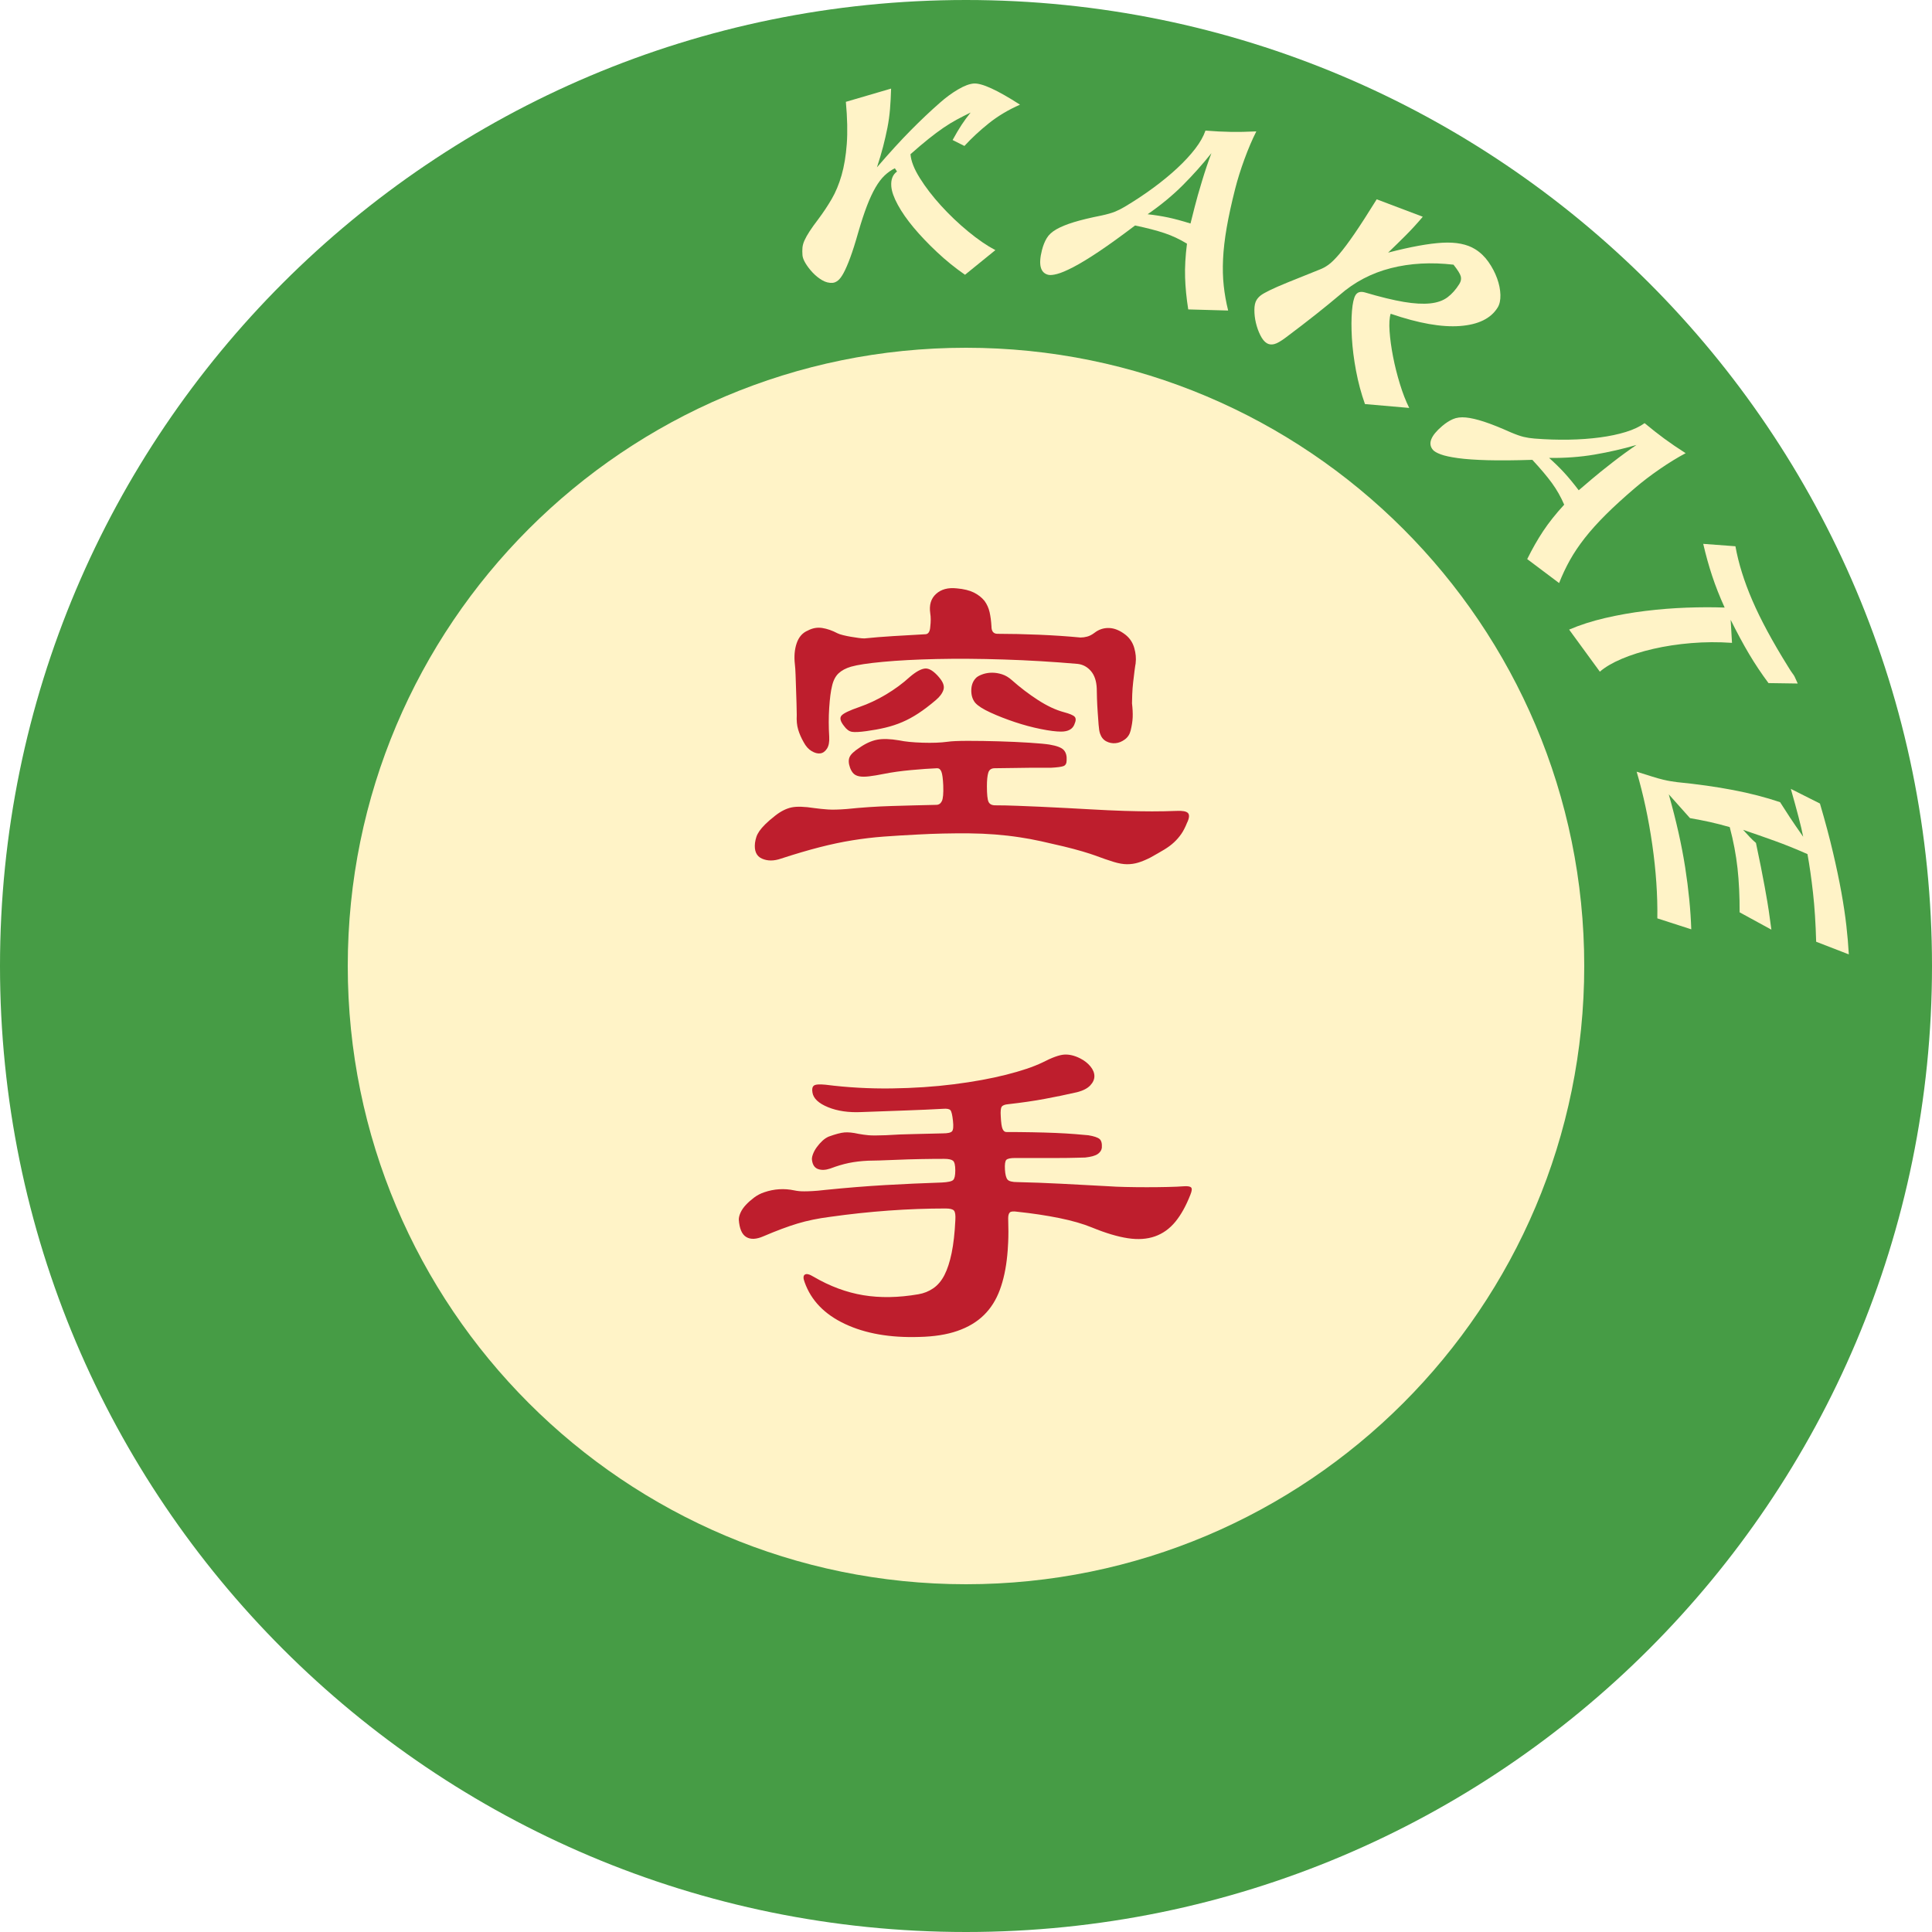
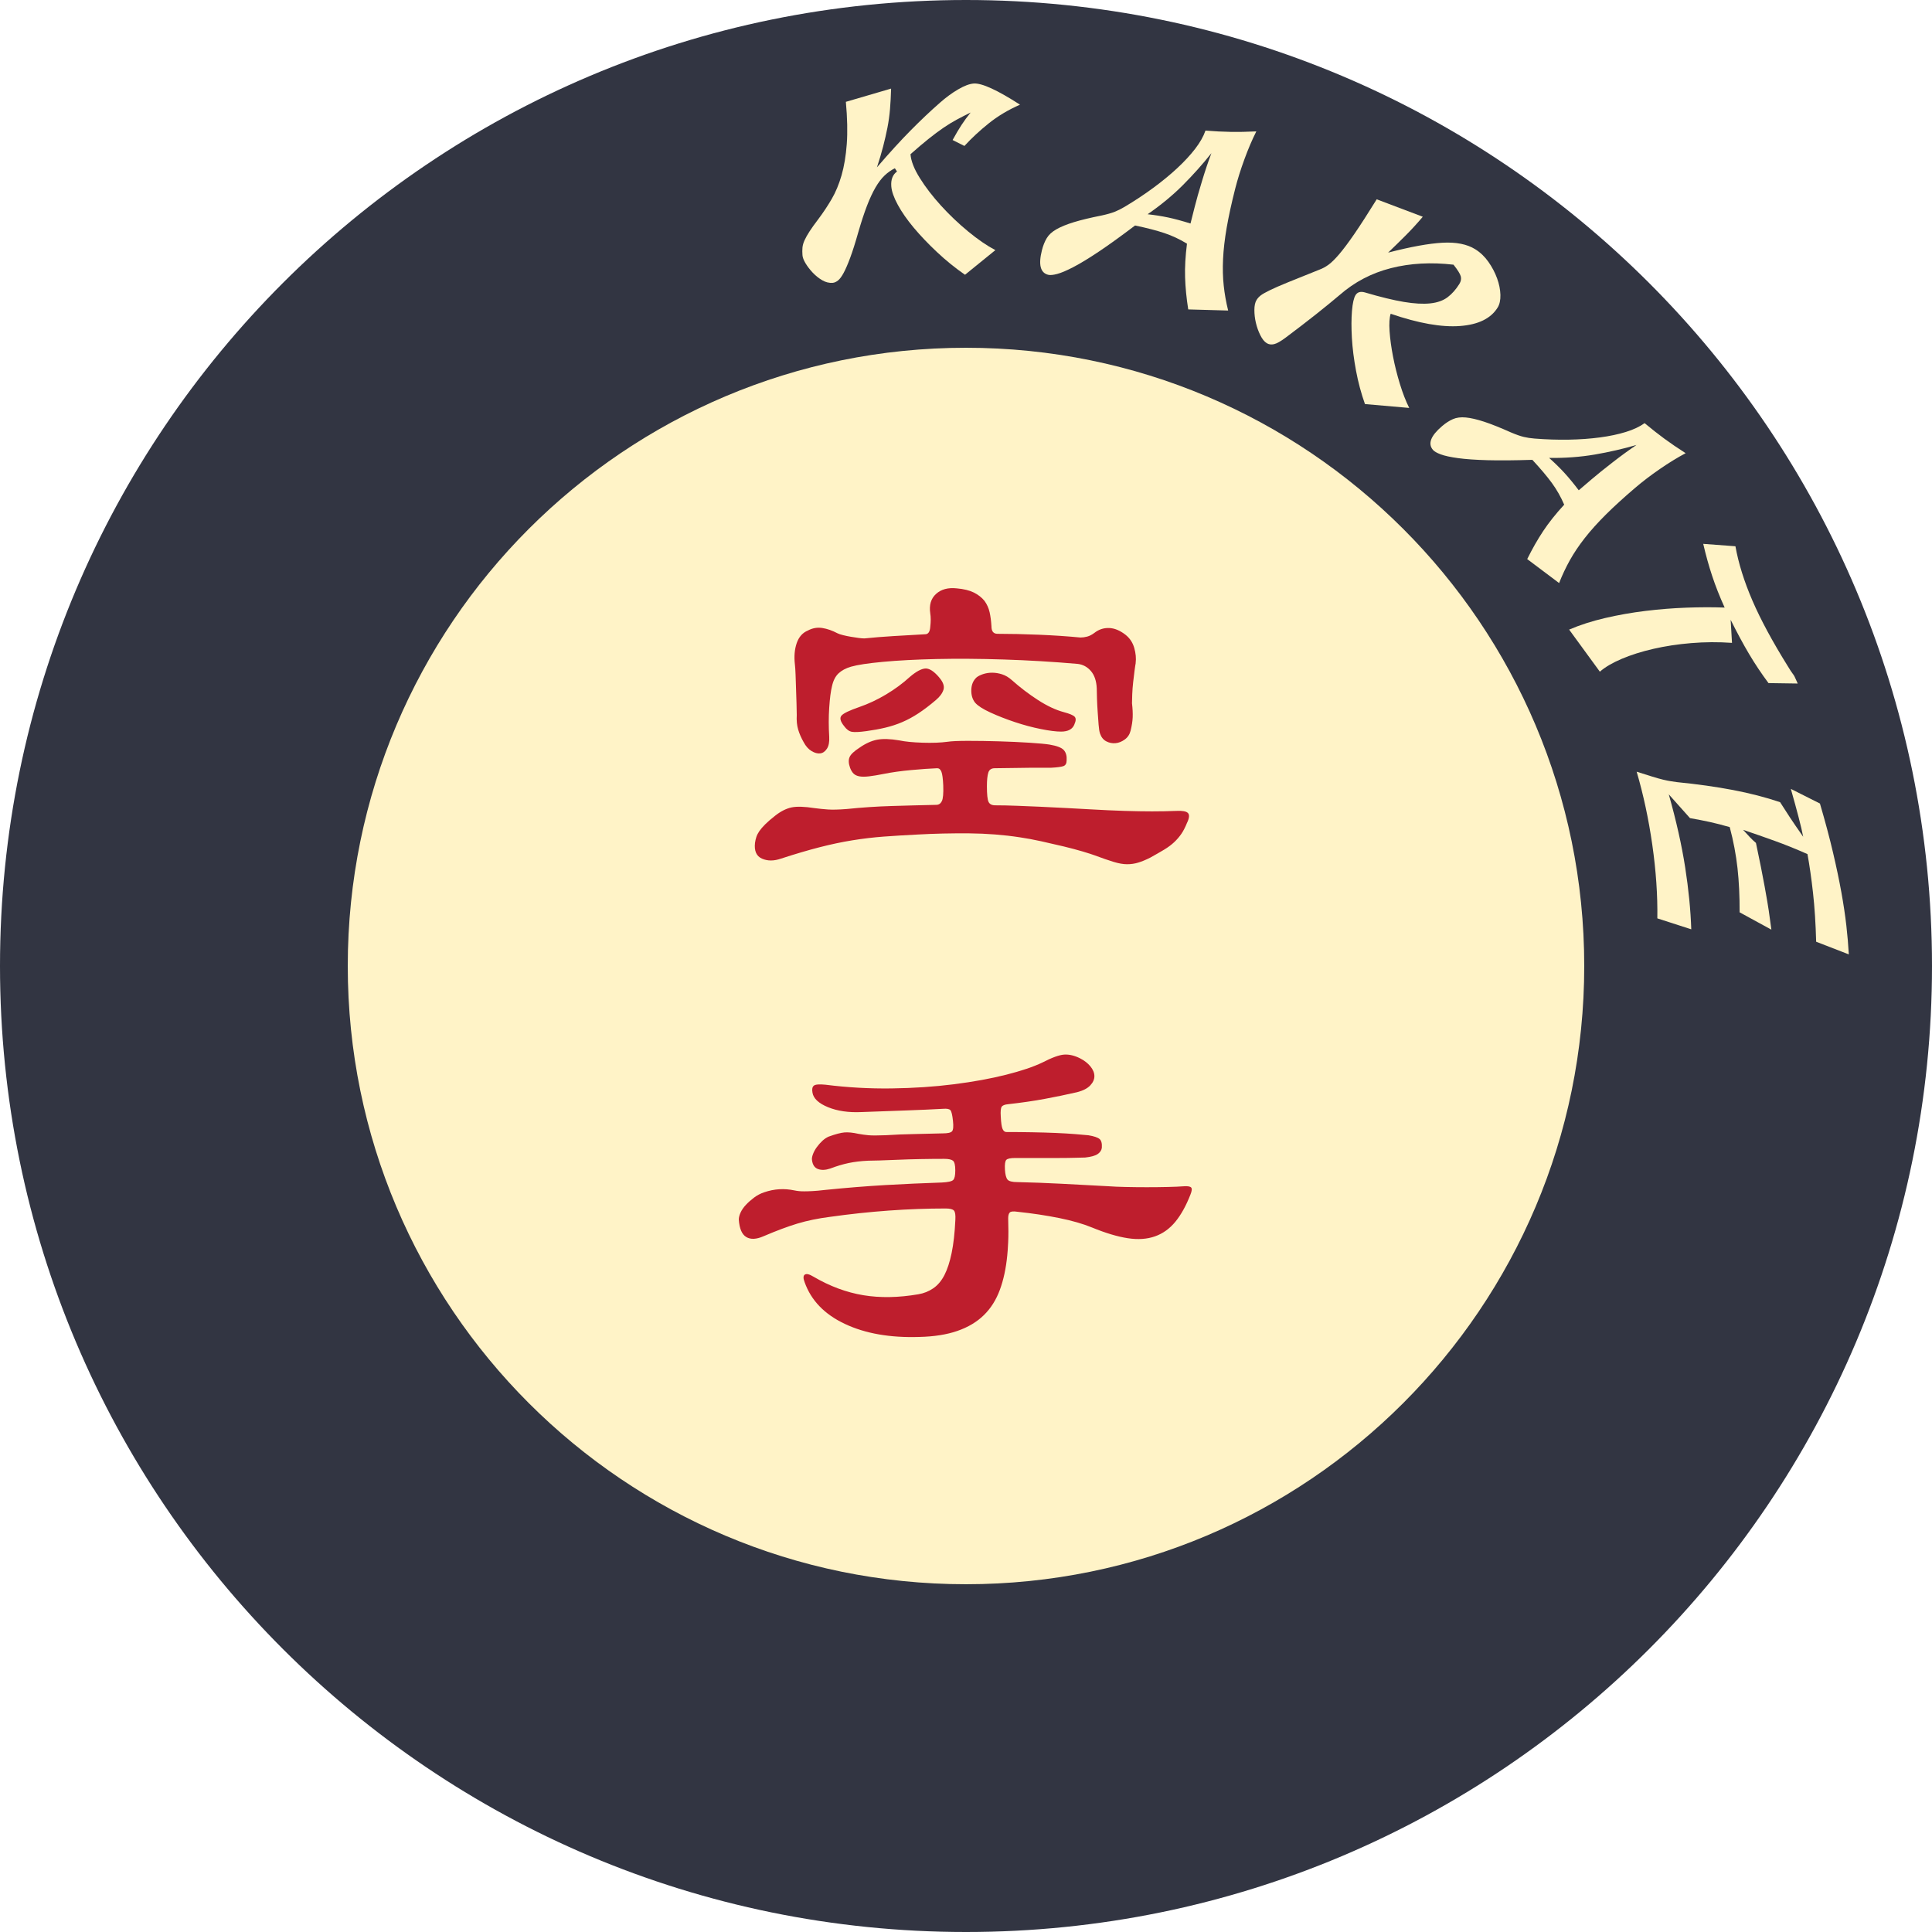
<svg xmlns="http://www.w3.org/2000/svg" id="Layer_2" data-name="Layer 2" viewBox="0 0 900 900">
  <defs>
    <style>
      .cls-1 {
-         fill: #469c45;
+         fill: #be1e2d;
      }

      .cls-2 {
-         fill: #be1e2d;
+         fill: #323542;
      }

      .cls-3 {
        fill: #fff3c7;
      }
    </style>
  </defs>
  <g id="Layer_1-2" data-name="Layer 1">
    <g id="ficon_karate" data-name="ficon karate">
-       <circle class="cls-1" cx="450" cy="450" r="450" />
+       <circle class="cls-2" cx="450" cy="450" r="450" />
      <g>
        <path class="cls-3" d="M475.17,48.75c-5.47,2.41-10.31,5.31-14.53,8.68-4.22,3.38-8.01,6.9-11.38,10.56l-5.5-2.76c1.55-2.82,2.93-5.16,4.15-7.02,1.21-1.86,2.63-3.78,4.24-5.79-2.27,1.11-4.42,2.21-6.46,3.31-2.04,1.1-4.12,2.37-6.24,3.82-2.13,1.46-4.41,3.16-6.85,5.11-2.44,1.95-5.26,4.34-8.46,7.17.24,3.16,1.69,6.88,4.37,11.15,2.67,4.27,5.97,8.55,9.88,12.85,3.91,4.29,8.12,8.3,12.64,12.02,4.52,3.72,8.73,6.61,12.65,8.67l-14.14,11.48c-4.59-3.18-8.95-6.71-13.06-10.58-4.12-3.87-7.72-7.65-10.83-11.36-3.1-3.71-5.58-7.26-7.42-10.65s-2.85-6.26-3.03-8.6c-.24-3.16.65-5.46,2.66-6.91l-1-1.51c-1.7.83-3.29,1.96-4.78,3.36-1.48,1.41-2.9,3.28-4.26,5.62-1.35,2.34-2.67,5.17-3.95,8.5-1.28,3.33-2.62,7.41-4.02,12.22-1.39,4.93-2.66,8.91-3.78,11.93-1.12,3.03-2.15,5.4-3.08,7.12-.93,1.72-1.81,2.9-2.65,3.55-.83.65-1.66,1.01-2.48,1.07-1.64.12-3.26-.29-4.86-1.22-1.6-.94-3.07-2.12-4.42-3.55-1.34-1.43-2.45-2.87-3.33-4.34-.88-1.46-1.35-2.72-1.43-3.78-.1-1.29-.1-2.46,0-3.53.1-1.07.42-2.21.98-3.43.55-1.22,1.33-2.6,2.34-4.15,1-1.54,2.36-3.44,4.07-5.69,2.25-2.99,4.31-6.09,6.18-9.29,1.88-3.2,3.42-6.9,4.64-11.12,1.21-4.21,2.02-9.07,2.43-14.57.41-5.5.27-12.05-.42-19.65l21.07-6.17c-.09,3.42-.27,6.61-.51,9.57-.25,2.96-.65,5.85-1.2,8.65-.56,2.81-1.22,5.71-1.99,8.71-.78,3-1.74,6.25-2.89,9.75,5.84-6.79,11.09-12.54,15.74-17.24,4.65-4.7,9.18-8.99,13.59-12.85,2.76-2.44,5.57-4.51,8.45-6.2,2.87-1.68,5.3-2.6,7.29-2.75,3.74-.28,10.93,3,21.57,9.85Z" />
        <path class="cls-3" d="M553.53,144.17c-.84-5.3-1.33-10.29-1.47-14.99-.15-4.7.15-9.92.88-15.66-3.35-2.06-6.84-3.7-10.47-4.92-3.63-1.22-8.2-2.4-13.71-3.56-6.59,4.99-12.21,9.05-16.87,12.16-4.66,3.12-8.6,5.51-11.8,7.18-3.21,1.67-5.75,2.75-7.63,3.24-1.88.5-3.28.62-4.18.39-3.64-.92-4.61-4.73-2.91-11.45.55-2.16,1.29-4.03,2.24-5.61.94-1.58,2.44-2.95,4.49-4.13,2.05-1.17,4.75-2.28,8.1-3.31,3.35-1.03,7.7-2.08,13.05-3.14,2.56-.56,4.58-1.14,6.07-1.73,1.48-.59,3-1.36,4.57-2.29,4.7-2.8,9.14-5.74,13.3-8.8,4.16-3.06,7.91-6.14,11.23-9.23,3.32-3.09,6.11-6.11,8.37-9.05,2.25-2.94,3.84-5.75,4.76-8.42,4.15.32,8.04.52,11.65.58,3.61.07,7.63,0,12.04-.22-1.95,3.87-3.8,8.21-5.56,13.03s-3.19,9.39-4.29,13.71c-1.73,6.83-3.05,12.88-3.96,18.15-.91,5.28-1.47,10.13-1.68,14.55-.21,4.43-.11,8.57.31,12.42.41,3.86,1.1,7.72,2.06,11.59l-18.57-.52ZM564.31,71.37c-4.09,5.14-8.52,10.1-13.29,14.88-4.78,4.78-10.25,9.3-16.41,13.55,3.41.38,6.61.89,9.6,1.52,2.98.64,6.44,1.57,10.37,2.8l1.94-7.68c.83-3.3,1.97-7.33,3.43-12.11,1.45-4.78,2.9-9.1,4.37-12.97Z" />
        <path class="cls-3" d="M697.65,143.28c-3.15,5.09-9,7.95-17.54,8.59-8.54.64-19.3-1.26-32.28-5.71-.59,1.84-.76,4.57-.51,8.17.25,3.61.79,7.53,1.61,11.77.82,4.24,1.89,8.49,3.19,12.74,1.3,4.26,2.75,7.99,4.35,11.19l-20.62-1.8c-1.76-4.96-3.15-10.13-4.16-15.52-1.01-5.39-1.65-10.48-1.93-15.27-.27-4.79-.26-8.99.04-12.6.3-3.61.86-6.06,1.66-7.36.87-1.4,2.3-1.82,4.31-1.27,7.23,2.14,13.29,3.61,18.17,4.43,4.88.82,8.98,1.04,12.31.69,3.33-.35,6.02-1.31,8.08-2.86,2.06-1.55,3.9-3.62,5.51-6.22.74-1.2.95-2.38.64-3.54-.32-1.16-1.44-2.96-3.38-5.41-10.43-1.21-20.15-.68-29.15,1.61-9.01,2.29-16.98,6.46-23.9,12.52-3.2,2.71-6.9,5.73-11.1,9.06-4.21,3.33-8.88,6.92-14.02,10.77-2.32,1.74-4.13,2.76-5.42,3.06-1.29.3-2.44.14-3.43-.47-1.1-.68-2.09-1.92-2.98-3.71-.89-1.79-1.57-3.7-2.05-5.72-.48-2.02-.71-4.03-.71-6.03,0-2,.34-3.55,1.02-4.65.49-.8,1.14-1.5,1.93-2.12.79-.61,2.18-1.41,4.17-2.38,1.98-.98,4.82-2.22,8.52-3.73,3.69-1.51,8.66-3.5,14.89-5.99,1.25-.47,2.56-1.17,3.91-2.13,1.35-.96,3.01-2.58,4.99-4.88,1.97-2.3,4.36-5.48,7.15-9.54,2.79-4.07,6.26-9.44,10.4-16.12l21.47,8.12c-2.6,3.08-5.26,5.99-7.99,8.72-2.73,2.73-5.45,5.39-8.16,7.99,10.52-2.73,18.96-4.26,25.32-4.61,6.35-.34,11.43.66,15.22,3.01,2.39,1.48,4.45,3.45,6.18,5.9,1.72,2.45,3.07,5.01,4.04,7.68.97,2.67,1.48,5.23,1.55,7.69.06,2.46-.37,4.43-1.29,5.93Z" />
-         <path class="cls-3" d="M711.43,260.45c2.38-4.81,4.86-9.17,7.46-13.08,2.6-3.91,5.85-8.01,9.77-12.27-1.55-3.62-3.45-6.97-5.7-10.06-2.25-3.09-5.3-6.7-9.13-10.83-8.26.26-15.2.32-20.8.17-5.61-.15-10.2-.47-13.78-.96-3.58-.49-6.28-1.08-8.1-1.76-1.82-.68-3.03-1.38-3.64-2.1-2.44-2.86-1.03-6.53,4.24-11.03,1.69-1.45,3.38-2.54,5.07-3.28,1.68-.74,3.7-1,6.05-.77,2.35.23,5.19.89,8.52,1.98,3.33,1.09,7.48,2.75,12.47,4.98,2.41,1.02,4.4,1.72,5.95,2.09,1.55.37,3.24.63,5.06.77,5.46.43,10.77.6,15.94.51,5.17-.09,10-.44,14.5-1.04,4.5-.6,8.52-1.45,12.06-2.54,3.54-1.09,6.46-2.47,8.75-4.11,3.2,2.66,6.26,5.07,9.17,7.21,2.91,2.14,6.23,4.4,9.95,6.78-3.82,2.03-7.84,4.5-12.07,7.41-4.23,2.91-8.03,5.82-11.42,8.71-5.36,4.57-9.93,8.75-13.72,12.52-3.79,3.78-7.06,7.41-9.79,10.9-2.73,3.49-5.04,6.93-6.93,10.31-1.89,3.39-3.56,6.94-5.02,10.65l-14.85-11.16ZM762.31,207.29c-6.3,1.83-12.79,3.32-19.45,4.46-6.67,1.14-13.74,1.66-21.22,1.57,2.56,2.28,4.88,4.54,6.95,6.79,2.07,2.24,4.35,5,6.84,8.28l6.02-5.14c2.59-2.21,5.85-4.84,9.8-7.9,3.94-3.06,7.63-5.74,11.06-8.05Z" />
+         <path class="cls-3" d="M711.43,260.45c2.38-4.81,4.86-9.17,7.46-13.08,2.6-3.91,5.85-8.01,9.77-12.27-1.55-3.62-3.45-6.97-5.7-10.06-2.25-3.09-5.3-6.7-9.13-10.83-8.26.26-15.2.32-20.8.17-5.61-.15-10.2-.47-13.78-.96-3.58-.49-6.28-1.08-8.1-1.76-1.82-.68-3.03-1.38-3.64-2.1-2.44-2.86-1.03-6.53,4.24-11.03,1.69-1.45,3.38-2.54,5.07-3.28,1.68-.74,3.7-1,6.05-.77,2.35.23,5.19.89,8.52,1.98,3.33,1.09,7.48,2.75,12.47,4.98,2.41,1.02,4.4,1.72,5.95,2.09,1.55.37,3.24.63,5.06.77,5.46.43,10.77.6,15.94.51,5.17-.09,10-.44,14.5-1.04,4.5-.6,8.52-1.45,12.06-2.54,3.54-1.09,6.46-2.47,8.75-4.11,3.2,2.66,6.26,5.07,9.17,7.21,2.91,2.14,6.23,4.4,9.95,6.78-3.82,2.03-7.84,4.5-12.07,7.41-4.23,2.91-8.03,5.82-11.42,8.71-5.36,4.57-9.93,8.75-13.72,12.52-3.79,3.78-7.06,7.41-9.79,10.9-2.73,3.49-5.04,6.93-6.93,10.31-1.89,3.39-3.56,6.94-5.02,10.65l-14.85-11.16ZM762.32,207.29c-6.3,1.83-12.79,3.32-19.45,4.46-6.67,1.14-13.74,1.66-21.22,1.57,2.56,2.28,4.88,4.54,6.95,6.79,2.07,2.24,4.35,5,6.84,8.28l6.02-5.14c2.59-2.21,5.85-4.84,9.8-7.9,3.94-3.06,7.63-5.74,11.06-8.05Z" />
        <path class="cls-3" d="M823.85,318.23c-3.3-4.43-6.32-8.96-9.06-13.57-2.74-4.62-5.6-9.93-8.58-15.92l.62,10.73c-6.39-.45-12.72-.41-18.99.11-6.27.52-12.14,1.42-17.63,2.68-5.48,1.26-10.39,2.81-14.71,4.64-4.32,1.83-7.73,3.83-10.23,5.99l-14.31-19.6c5.07-2.17,10.67-3.97,16.78-5.39,6.12-1.42,12.38-2.53,18.79-3.31,6.41-.78,12.78-1.29,19.12-1.52,6.33-.23,12.26-.25,17.76-.04-2.33-5.13-4.27-10.05-5.82-14.75-1.56-4.71-2.94-9.68-4.16-14.93l15,1.12c1.43,7.98,4.07,16.42,7.91,25.3,3.84,8.89,9.32,19.06,16.45,30.51,1.04,1.72,1.78,2.86,2.23,3.43.45.57.77,1.07.97,1.49l1.46,3.21-13.62-.2Z" />
        <path class="cls-3" d="M846.04,438.71c-.23-8.5-.72-16.13-1.48-22.89-.76-6.77-1.62-12.75-2.57-17.95-5.3-2.35-10.38-4.4-15.24-6.15-4.86-1.76-9.78-3.47-14.75-5.15,1.25,1.36,2.3,2.49,3.13,3.39.83.89,1.79,1.8,2.86,2.71,1.69,7.94,3.04,14.74,4.07,20.4,1.02,5.66,1.65,9.37,1.89,11.11l1.23,8.89-14.8-8.08c.03-7.47-.29-14.32-.98-20.56-.69-6.24-1.9-12.62-3.62-19.13-3.33-.96-6.4-1.75-9.21-2.37-2.81-.62-5.92-1.22-9.31-1.82l-9.88-11.07c3.48,12.31,6.02,23.63,7.63,33.95,1.61,10.32,2.55,19.96,2.85,28.92l-15.81-5.1c.16-10.8-.62-22.21-2.34-34.24-1.72-12.02-4.15-23.38-7.29-34.08,2.85.91,5.26,1.67,7.25,2.28,1.98.62,3.67,1.09,5.08,1.43,1.41.34,2.63.58,3.66.74,1.03.15,1.96.29,2.81.41,9.49.94,18.18,2.16,26.09,3.67,7.91,1.51,15.22,3.4,21.93,5.67,1.51,2.39,3.02,4.73,4.52,7.01,1.5,2.28,3.58,5.31,6.23,9.09-.44-2.31-1.16-5.38-2.16-9.21-1-3.83-2.2-8.2-3.59-13.09l13.56,6.83c2.47,8.42,4.5,16.02,6.08,22.79,1.59,6.77,2.89,12.95,3.9,18.56,1.01,5.6,1.78,10.77,2.32,15.49.53,4.72.92,9.2,1.15,13.43l-15.21-5.89Z" />
      </g>
      <circle class="cls-3" cx="450" cy="450" r="288" />
      <g>
-         <path class="cls-2" d="M553.03,383.14c-.86,2.16-1.76,3.93-2.7,5.29-.94,1.37-2.05,2.67-3.35,3.89-1.3,1.22-2.85,2.38-4.64,3.46-1.8,1.08-4,2.34-6.59,3.78-2.02,1.01-3.85,1.77-5.51,2.27-1.66.51-3.38.76-5.18.76s-3.89-.36-6.26-1.08c-2.38-.72-5.29-1.73-8.75-3.02-1.15-.43-3.06-1.04-5.72-1.84-2.67-.79-5.65-1.58-8.96-2.38-3.31-.79-6.77-1.58-10.37-2.38-3.6-.79-6.91-1.4-9.94-1.84-7.49-1.15-15.34-1.76-23.54-1.84-8.21-.07-16.2.11-23.98.54-5.76.29-11.05.61-15.88.97-4.83.36-9.69.94-14.58,1.73-4.9.79-10.01,1.87-15.34,3.24-5.33,1.37-11.31,3.13-17.93,5.29-3.31,1.15-6.26,1.15-8.86,0-2.59-1.15-3.67-3.6-3.24-7.34.14-1,.36-1.94.65-2.81.29-.86.76-1.76,1.4-2.7.65-.93,1.55-1.98,2.7-3.13s2.73-2.52,4.75-4.1c2.59-2.02,5.11-3.27,7.56-3.78,2.45-.5,5.97-.4,10.58.32,2.16.29,4.28.51,6.37.65,2.09.15,5,.07,8.75-.22,6.91-.72,13.89-1.19,20.95-1.4,7.05-.22,13.97-.39,20.74-.54,1.15,0,2.02-.57,2.59-1.73.57-1.15.79-3.6.65-7.34-.14-3.17-.43-5.29-.86-6.37-.43-1.08-1.08-1.62-1.94-1.62-3.46.14-7.53.43-12.2.86-4.68.43-8.82,1.01-12.42,1.73-2.88.58-5.26.97-7.13,1.19-1.87.22-3.39.22-4.54,0-1.15-.22-2.05-.65-2.7-1.3s-1.19-1.54-1.62-2.7c-.72-2.02-.79-3.67-.22-4.97.57-1.3,2.09-2.73,4.54-4.32,2.88-2.02,5.65-3.27,8.32-3.78,2.66-.5,6.08-.39,10.26.32,2.73.58,6.37.94,10.91,1.08,4.54.14,8.39,0,11.56-.43,1.87-.29,5.08-.43,9.61-.43s9.32.07,14.36.22c5.04.15,9.79.36,14.26.65,4.46.29,7.56.58,9.29.86,3.46.58,5.69,1.44,6.7,2.59,1.01,1.15,1.44,2.74,1.3,4.75,0,1.44-.51,2.34-1.51,2.7-1.01.36-2.95.61-5.83.76h-9.5c-2.45,0-5.15.04-8.1.11-2.95.07-5.8.11-8.53.11-1.59,0-2.59.68-3.02,2.05-.43,1.37-.65,3.49-.65,6.37,0,3.75.25,6.16.76,7.24.5,1.08,1.55,1.62,3.13,1.62,3.02,0,6.44.07,10.26.22,3.81.14,7.31.29,10.48.43,9.07.43,16.74.83,23,1.19,6.26.36,11.77.61,16.52.76,4.75.14,9,.22,12.74.22s7.56-.07,11.45-.22c2.73-.14,4.5.18,5.29.97.79.79.68,2.27-.32,4.43ZM529.06,308.84c-.15.72-.32,1.91-.54,3.56-.22,1.66-.43,3.46-.65,5.4s-.36,3.82-.43,5.62c-.07,1.8-.11,3.21-.11,4.21.29,2.45.39,4.61.32,6.48-.07,1.87-.4,3.96-.97,6.26-.43,1.73-1.33,3.1-2.7,4.1-1.37,1.01-2.81,1.59-4.32,1.73-1.51.14-2.95-.14-4.32-.86-1.37-.72-2.34-1.94-2.92-3.67-.29-.86-.51-2.23-.65-4.1-.15-1.87-.29-3.85-.43-5.94-.15-2.09-.25-4.14-.32-6.16-.07-2.01-.11-3.6-.11-4.75-.14-3.46-1.05-6.16-2.7-8.1-1.66-1.94-3.71-3.06-6.16-3.35-11.66-1.01-23.15-1.69-34.45-2.05-11.31-.36-21.75-.43-31.32-.22-9.58.22-17.86.65-24.84,1.3-6.99.65-11.99,1.4-15.01,2.27-2.45.72-4.39,1.77-5.83,3.13-1.44,1.37-2.45,3.35-3.02,5.94-.58,2.31-1.01,5.65-1.3,10.04-.29,4.39-.29,8.89,0,13.5.14,2.45-.22,4.32-1.08,5.62s-1.91,2.02-3.13,2.16c-1.23.15-2.56-.22-4-1.08-1.44-.86-2.67-2.23-3.67-4.1-1.15-2.01-2.02-4-2.59-5.94-.58-1.94-.79-4.21-.65-6.8,0-1.3-.04-3.06-.11-5.29-.07-2.23-.14-4.5-.22-6.8-.07-2.3-.14-4.5-.22-6.59-.07-2.09-.18-3.71-.32-4.86-.43-3.74-.14-7.05.86-9.94,1.01-2.88,2.73-4.82,5.18-5.83,2.16-1.15,4.39-1.55,6.7-1.19,2.3.36,4.68,1.19,7.13,2.48.57.29,1.44.58,2.59.86,1.15.29,2.38.54,3.67.76s2.48.4,3.56.54c1.08.15,1.98.22,2.7.22,4.17-.43,8.64-.79,13.39-1.08,4.75-.29,9.72-.57,14.9-.86,1.44,0,2.23-1.15,2.38-3.46.29-2.45.29-4.54,0-6.26-.58-3.89.32-6.91,2.7-9.07,2.38-2.16,5.58-3.02,9.61-2.59,3.31.29,5.97.94,7.99,1.94,2.02,1.01,3.67,2.3,4.97,3.89,1.15,1.59,1.94,3.35,2.38,5.29.43,1.94.72,4.14.86,6.59,0,2.31.94,3.46,2.81,3.46,6.05,0,12.49.15,19.33.43,6.84.29,13.28.72,19.33,1.3,1.01,0,2.05-.14,3.13-.43,1.08-.29,2.19-.86,3.35-1.73,2.01-1.58,4.28-2.34,6.8-2.27,2.52.07,5.08,1.12,7.67,3.13,2.01,1.59,3.38,3.64,4.1,6.16.72,2.52.93,4.86.65,7.02ZM437.47,315.54c1.87,2.16,2.55,4.07,2.05,5.72-.51,1.66-1.69,3.28-3.56,4.86-2.88,2.45-5.58,4.5-8.1,6.16-2.52,1.66-5.04,3.02-7.56,4.1-2.52,1.08-5.15,1.94-7.88,2.59-2.74.65-5.69,1.19-8.86,1.62-3.17.43-5.4.54-6.7.32s-2.52-1.11-3.67-2.7c-1.73-2.16-2.13-3.78-1.19-4.86.94-1.08,3.71-2.41,8.32-4,4.17-1.44,8.32-3.38,12.42-5.83,4.1-2.45,7.81-5.18,11.12-8.21,2.88-2.45,5.25-3.74,7.13-3.89,1.87-.14,4.03,1.23,6.48,4.1ZM500.54,337.35c-.86,2.31-2.95,3.46-6.26,3.46-2.3,0-5.44-.39-9.4-1.19-3.96-.79-7.99-1.87-12.1-3.24-4.1-1.37-7.88-2.84-11.34-4.43-3.46-1.58-5.83-3.09-7.13-4.54-1.3-1.58-1.91-3.6-1.84-6.05.07-2.45.9-4.39,2.48-5.83.72-.57,1.73-1.08,3.02-1.51,1.3-.43,2.7-.65,4.21-.65s3.06.25,4.64.76c1.58.51,3.09,1.4,4.54,2.7,3.89,3.46,7.96,6.55,12.2,9.29,4.25,2.74,8.24,4.61,11.99,5.62,2.73.72,4.43,1.44,5.08,2.16.65.72.61,1.87-.11,3.46Z" />
-         <path class="cls-2" d="M554.54,556.51c-2.02,5.18-4.36,9.4-7.02,12.64-2.67,3.24-5.83,5.51-9.5,6.8s-7.88,1.59-12.64.86c-4.75-.72-10.3-2.38-16.63-4.97-4.18-1.73-9.29-3.2-15.34-4.43-6.05-1.22-12.53-2.19-19.44-2.92-1.87-.29-3.06-.18-3.56.32-.51.51-.76,1.4-.76,2.7.14,4.46.14,8.17,0,11.12-.15,2.95-.29,5-.43,6.16-.58,6.05-1.73,11.41-3.46,16.09-1.73,4.68-4.21,8.61-7.45,11.77-3.24,3.17-7.34,5.62-12.31,7.34-4.97,1.73-10.91,2.66-17.82,2.81-13.54.43-25.06-1.58-34.56-6.05-9.5-4.46-15.77-10.94-18.79-19.44-.72-1.87-.68-3.06.11-3.56.79-.5,2.12-.18,4,.97,7.63,4.47,15.37,7.34,23.22,8.64,7.85,1.3,16.38,1.15,25.6-.43,2.59-.43,4.93-1.37,7.02-2.81,2.09-1.44,3.81-3.49,5.18-6.16,1.37-2.66,2.48-6.08,3.35-10.26.86-4.17,1.44-9.29,1.73-15.34.14-2.3-.07-3.78-.65-4.43-.58-.65-1.87-.97-3.89-.97-8.64,0-17.46.32-26.46.97-9,.65-18.11,1.62-27.32,2.92-5.62.72-10.69,1.76-15.23,3.13-4.54,1.37-9.83,3.35-15.88,5.94-3.31,1.44-5.98,1.55-7.99.32-2.02-1.22-3.17-3.92-3.46-8.1,0-1.01.29-2.12.86-3.35.57-1.22,1.4-2.41,2.48-3.56,1.08-1.15,2.34-2.27,3.78-3.35,1.44-1.08,3.02-1.91,4.75-2.48,4.61-1.58,9.29-1.87,14.04-.86.72.15,1.4.25,2.05.32.65.07,1.48.11,2.48.11s2.27-.03,3.78-.11c1.51-.07,3.49-.25,5.94-.54,9.94-1.01,19.29-1.76,28.08-2.27,8.78-.5,17.57-.9,26.35-1.19,2.88-.14,4.64-.54,5.29-1.19s.97-2.12.97-4.43c0-2.45-.36-3.96-1.08-4.54-.72-.57-2.09-.86-4.1-.86-3.75,0-7.49.04-11.23.11-3.75.07-7.24.18-10.48.32-3.24.15-6.09.25-8.53.32-2.45.07-4.18.11-5.18.11-3.31.15-6.34.51-9.07,1.08-2.74.58-5.62,1.44-8.64,2.59-2.16.72-4.03.79-5.62.22-1.59-.57-2.52-1.94-2.81-4.1-.14-.72,0-1.65.43-2.81.43-1.15,1.04-2.27,1.84-3.35.79-1.08,1.65-2.05,2.59-2.92.93-.86,1.91-1.51,2.92-1.94,3.17-1.15,5.62-1.8,7.34-1.94,1.73-.14,3.89.07,6.48.65,1.58.29,3.13.51,4.64.65,1.51.15,4.21.15,8.1,0,4.46-.29,8.86-.47,13.18-.54,4.32-.07,8.78-.18,13.39-.32,2.3,0,3.74-.32,4.32-.97.57-.65.72-2.27.43-4.86-.29-2.73-.68-4.39-1.19-4.97-.51-.57-1.62-.79-3.35-.65-5.18.29-10.87.54-17.06.76-6.19.22-13.18.47-20.95.76-6.05.29-11.27-.47-15.66-2.27-4.39-1.8-6.8-4.07-7.24-6.8-.29-1.58-.07-2.66.65-3.24.72-.57,2.52-.72,5.4-.43,10.22,1.3,20.48,1.87,30.78,1.73,10.29-.14,19.98-.79,29.05-1.94,9.07-1.15,17.17-2.63,24.3-4.43,7.13-1.8,12.78-3.71,16.96-5.72,4.46-2.3,7.85-3.53,10.15-3.67,2.3-.14,4.75.43,7.34,1.73,2.01,1.01,3.63,2.27,4.86,3.78,1.22,1.51,1.84,3.02,1.84,4.54s-.65,2.95-1.94,4.32c-1.3,1.37-3.31,2.41-6.05,3.13-5.04,1.15-10.08,2.2-15.12,3.13-5.04.94-10.73,1.77-17.06,2.48-1.59.14-2.59.54-3.02,1.19-.43.65-.58,2.13-.43,4.43.14,3.02.43,5,.86,5.94.43.94,1.01,1.4,1.73,1.4,4.03,0,8.03.04,11.99.11,3.96.07,7.63.18,11.02.32,3.38.15,6.41.32,9.07.54,2.66.22,4.71.4,6.16.54,2.59.43,4.32,1.01,5.18,1.73.86.72,1.22,2.09,1.08,4.1-.14,1.15-.79,2.13-1.94,2.92-1.15.79-3.1,1.33-5.83,1.62-.58,0-2.02.04-4.32.11-2.31.07-5.04.11-8.21.11h-20.09c-2.16,0-3.53.29-4.1.86s-.79,2.09-.65,4.54c.14,2.3.54,3.85,1.19,4.64.65.79,2.19,1.19,4.64,1.19,6.48.14,13.28.4,20.41.76,7.13.36,14.58.76,22.36,1.19,1.87.15,4.39.25,7.56.32,3.17.07,6.44.11,9.83.11s6.66-.03,9.83-.11c3.17-.07,5.62-.18,7.34-.32,1.87-.14,3.06.04,3.56.54.5.51.39,1.62-.32,3.35Z" />
+         <path class="cls-1" d="M553.03,383.14c-.86,2.16-1.76,3.93-2.7,5.29-.94,1.37-2.05,2.67-3.35,3.89-1.3,1.22-2.85,2.38-4.64,3.46-1.8,1.08-4,2.34-6.59,3.78-2.02,1.01-3.85,1.77-5.51,2.27-1.66.51-3.38.76-5.18.76s-3.89-.36-6.26-1.08c-2.38-.72-5.29-1.73-8.75-3.02-1.15-.43-3.06-1.04-5.72-1.84-2.67-.79-5.65-1.58-8.96-2.38-3.31-.79-6.77-1.58-10.37-2.38-3.6-.79-6.91-1.4-9.94-1.84-7.49-1.15-15.34-1.76-23.54-1.84-8.21-.07-16.2.11-23.98.54-5.76.29-11.05.61-15.88.97-4.83.36-9.69.94-14.58,1.73-4.9.79-10.01,1.87-15.34,3.24-5.33,1.37-11.31,3.13-17.93,5.29-3.31,1.15-6.26,1.15-8.86,0-2.59-1.15-3.67-3.6-3.24-7.34.14-1,.36-1.94.65-2.81.29-.86.76-1.76,1.4-2.7.65-.93,1.55-1.98,2.7-3.13s2.73-2.52,4.75-4.1c2.59-2.02,5.11-3.27,7.56-3.78,2.45-.5,5.97-.4,10.58.32,2.16.29,4.28.51,6.37.65,2.09.15,5,.07,8.75-.22,6.91-.72,13.89-1.19,20.95-1.4,7.05-.22,13.97-.39,20.74-.54,1.15,0,2.02-.57,2.59-1.73.57-1.15.79-3.6.65-7.34-.14-3.17-.43-5.29-.86-6.37-.43-1.08-1.08-1.62-1.94-1.62-3.46.14-7.53.43-12.2.86-4.68.43-8.82,1.01-12.42,1.73-2.88.58-5.26.97-7.13,1.19-1.87.22-3.39.22-4.54,0-1.15-.22-2.05-.65-2.7-1.3s-1.19-1.54-1.62-2.7c-.72-2.02-.79-3.67-.22-4.97.57-1.3,2.09-2.73,4.54-4.32,2.88-2.02,5.65-3.27,8.32-3.78,2.66-.5,6.08-.39,10.26.32,2.73.58,6.37.94,10.91,1.08,4.54.14,8.39,0,11.56-.43,1.87-.29,5.08-.43,9.61-.43s9.32.07,14.36.22c5.04.15,9.79.36,14.26.65,4.46.29,7.56.58,9.29.86,3.46.58,5.69,1.44,6.7,2.59,1.01,1.15,1.44,2.74,1.3,4.75,0,1.44-.51,2.34-1.51,2.7-1.01.36-2.95.61-5.83.76h-9.5c-2.45,0-5.15.04-8.1.11-2.95.07-5.8.11-8.53.11-1.59,0-2.59.68-3.02,2.05-.43,1.37-.65,3.49-.65,6.37,0,3.75.25,6.16.76,7.24.5,1.08,1.55,1.62,3.13,1.62,3.02,0,6.44.07,10.26.22,3.81.14,7.31.29,10.48.43,9.07.43,16.74.83,23,1.19,6.26.36,11.77.61,16.52.76,4.75.14,9,.22,12.74.22s7.56-.07,11.45-.22c2.73-.14,4.5.18,5.29.97.79.79.68,2.27-.32,4.43ZM529.06,308.84c-.15.72-.32,1.91-.54,3.56-.22,1.66-.43,3.46-.65,5.4s-.36,3.82-.43,5.62c-.07,1.8-.11,3.21-.11,4.21.29,2.45.39,4.61.32,6.48-.07,1.87-.4,3.96-.97,6.26-.43,1.73-1.33,3.1-2.7,4.1-1.37,1.01-2.81,1.59-4.32,1.73-1.51.14-2.95-.14-4.32-.86-1.37-.72-2.34-1.94-2.92-3.67-.29-.86-.51-2.23-.65-4.1-.15-1.87-.29-3.85-.43-5.94-.15-2.09-.25-4.14-.32-6.16-.07-2.01-.11-3.6-.11-4.75-.14-3.46-1.05-6.16-2.7-8.1-1.66-1.94-3.71-3.06-6.16-3.35-11.66-1.01-23.15-1.69-34.45-2.05-11.31-.36-21.75-.43-31.32-.22-9.58.22-17.86.65-24.84,1.3-6.99.65-11.99,1.4-15.01,2.27-2.45.72-4.39,1.77-5.83,3.13-1.44,1.37-2.45,3.35-3.02,5.94-.58,2.31-1.01,5.65-1.3,10.04-.29,4.39-.29,8.89,0,13.5.14,2.45-.22,4.32-1.08,5.62s-1.91,2.02-3.13,2.16c-1.23.15-2.56-.22-4-1.08-1.44-.86-2.67-2.23-3.67-4.1-1.15-2.01-2.02-4-2.59-5.94-.58-1.94-.79-4.21-.65-6.8,0-1.3-.04-3.06-.11-5.29-.07-2.23-.14-4.5-.22-6.8-.07-2.3-.14-4.5-.22-6.59-.07-2.09-.18-3.71-.32-4.86-.43-3.74-.14-7.05.86-9.94,1.01-2.88,2.73-4.82,5.18-5.83,2.16-1.15,4.39-1.55,6.7-1.19,2.3.36,4.68,1.19,7.13,2.48.57.29,1.44.58,2.59.86,1.15.29,2.38.54,3.67.76s2.48.4,3.56.54c1.08.15,1.98.22,2.7.22,4.17-.43,8.64-.79,13.39-1.08,4.75-.29,9.72-.57,14.9-.86,1.44,0,2.23-1.15,2.38-3.46.29-2.45.29-4.54,0-6.26-.58-3.89.32-6.91,2.7-9.07,2.38-2.16,5.58-3.02,9.61-2.59,3.31.29,5.97.94,7.99,1.94,2.02,1.01,3.67,2.3,4.97,3.89,1.15,1.59,1.94,3.35,2.38,5.29.43,1.94.72,4.14.86,6.59,0,2.31.94,3.46,2.81,3.46,6.05,0,12.49.15,19.33.43,6.84.29,13.28.72,19.33,1.3,1.01,0,2.05-.14,3.13-.43,1.08-.29,2.19-.86,3.35-1.73,2.01-1.58,4.28-2.34,6.8-2.27,2.52.07,5.08,1.12,7.67,3.13,2.01,1.59,3.38,3.64,4.1,6.16.72,2.52.93,4.86.65,7.02ZM437.47,315.54c1.87,2.16,2.55,4.07,2.05,5.72-.51,1.66-1.69,3.28-3.56,4.86-2.88,2.45-5.58,4.5-8.1,6.16-2.52,1.66-5.04,3.02-7.56,4.1-2.52,1.08-5.15,1.94-7.88,2.59-2.74.65-5.69,1.19-8.86,1.62-3.17.43-5.4.54-6.7.32s-2.52-1.11-3.67-2.7c-1.73-2.16-2.13-3.78-1.19-4.86.94-1.08,3.71-2.41,8.32-4,4.17-1.44,8.32-3.38,12.42-5.83,4.1-2.45,7.81-5.18,11.12-8.21,2.88-2.45,5.25-3.74,7.13-3.89,1.87-.14,4.03,1.23,6.48,4.1ZM500.54,337.35c-.86,2.31-2.95,3.46-6.26,3.46-2.3,0-5.44-.39-9.4-1.19-3.96-.79-7.99-1.87-12.1-3.24-4.1-1.37-7.88-2.84-11.34-4.43-3.46-1.58-5.83-3.09-7.13-4.54-1.3-1.58-1.91-3.6-1.84-6.05.07-2.45.9-4.39,2.48-5.83.72-.57,1.73-1.08,3.02-1.51,1.3-.43,2.7-.65,4.21-.65s3.06.25,4.64.76c1.58.51,3.09,1.4,4.54,2.7,3.89,3.46,7.96,6.55,12.2,9.29,4.25,2.74,8.24,4.61,11.99,5.62,2.73.72,4.43,1.44,5.08,2.16.65.72.61,1.87-.11,3.46Z" />
+         <path class="cls-1" d="M554.54,556.51c-2.02,5.18-4.36,9.4-7.02,12.64-2.67,3.24-5.83,5.51-9.5,6.8s-7.88,1.59-12.64.86c-4.75-.72-10.3-2.38-16.63-4.97-4.18-1.73-9.29-3.2-15.34-4.43-6.05-1.22-12.53-2.19-19.44-2.92-1.87-.29-3.06-.18-3.56.32-.51.51-.76,1.4-.76,2.7.14,4.46.14,8.17,0,11.12-.15,2.95-.29,5-.43,6.16-.58,6.05-1.73,11.41-3.46,16.09-1.73,4.68-4.21,8.61-7.45,11.77-3.24,3.17-7.34,5.62-12.31,7.34-4.97,1.73-10.91,2.66-17.82,2.81-13.54.43-25.06-1.58-34.56-6.05-9.5-4.46-15.77-10.94-18.79-19.44-.72-1.87-.68-3.06.11-3.56.79-.5,2.12-.18,4,.97,7.63,4.47,15.37,7.34,23.22,8.64,7.85,1.3,16.38,1.15,25.6-.43,2.59-.43,4.93-1.37,7.02-2.81,2.09-1.44,3.81-3.49,5.18-6.16,1.37-2.66,2.48-6.08,3.35-10.26.86-4.17,1.44-9.29,1.73-15.34.14-2.3-.07-3.78-.65-4.43-.58-.65-1.87-.97-3.89-.97-8.64,0-17.46.32-26.46.97-9,.65-18.11,1.62-27.32,2.92-5.62.72-10.69,1.76-15.23,3.13-4.54,1.37-9.83,3.35-15.88,5.94-3.31,1.44-5.98,1.55-7.99.32-2.02-1.22-3.17-3.92-3.46-8.1,0-1.01.29-2.12.86-3.35.57-1.22,1.4-2.41,2.48-3.56,1.08-1.15,2.34-2.27,3.78-3.35,1.44-1.08,3.02-1.91,4.75-2.48,4.61-1.58,9.29-1.87,14.04-.86.72.15,1.4.25,2.05.32.65.07,1.48.11,2.48.11s2.27-.03,3.78-.11c1.51-.07,3.49-.25,5.94-.54,9.94-1.01,19.29-1.76,28.08-2.27,8.78-.5,17.57-.9,26.35-1.19,2.88-.14,4.64-.54,5.29-1.19s.97-2.12.97-4.43c0-2.45-.36-3.96-1.08-4.54-.72-.57-2.09-.86-4.1-.86-3.75,0-7.49.04-11.23.11-3.75.07-7.24.18-10.48.32-3.24.15-6.09.25-8.53.32-2.45.07-4.18.11-5.18.11-3.31.15-6.34.51-9.07,1.08-2.74.58-5.62,1.44-8.64,2.59-2.16.72-4.03.79-5.62.22-1.59-.57-2.52-1.94-2.81-4.1-.14-.72,0-1.65.43-2.81.43-1.15,1.04-2.27,1.84-3.35.79-1.08,1.65-2.05,2.59-2.92.93-.86,1.91-1.51,2.92-1.94,3.17-1.15,5.62-1.8,7.34-1.94,1.73-.14,3.89.07,6.48.65,1.58.29,3.13.51,4.64.65,1.51.15,4.21.15,8.1,0,4.46-.29,8.86-.47,13.18-.54,4.32-.07,8.78-.18,13.39-.32,2.3,0,3.74-.32,4.32-.97.57-.65.72-2.27.43-4.86-.29-2.73-.68-4.39-1.19-4.97-.51-.57-1.62-.79-3.35-.65-5.18.29-10.87.54-17.06.76-6.19.22-13.18.47-20.95.76-6.05.29-11.27-.47-15.66-2.27-4.39-1.8-6.8-4.07-7.24-6.8-.29-1.58-.07-2.66.65-3.24.72-.57,2.52-.72,5.4-.43,10.22,1.3,20.48,1.87,30.78,1.73,10.29-.14,19.98-.79,29.05-1.94,9.07-1.15,17.17-2.63,24.3-4.43,7.13-1.8,12.78-3.71,16.96-5.72,4.46-2.3,7.85-3.53,10.15-3.67,2.3-.14,4.75.43,7.34,1.73,2.01,1.01,3.63,2.27,4.86,3.78,1.22,1.51,1.84,3.02,1.84,4.54s-.65,2.95-1.94,4.32c-1.3,1.37-3.31,2.41-6.05,3.13-5.04,1.15-10.08,2.2-15.12,3.13-5.04.94-10.73,1.77-17.06,2.48-1.59.14-2.59.54-3.02,1.19-.43.65-.58,2.13-.43,4.43.14,3.02.43,5,.86,5.94.43.94,1.01,1.4,1.73,1.4,4.03,0,8.03.04,11.99.11,3.96.07,7.63.18,11.02.32,3.38.15,6.41.32,9.07.54,2.66.22,4.71.4,6.16.54,2.59.43,4.32,1.01,5.18,1.73.86.72,1.22,2.09,1.08,4.1-.14,1.15-.79,2.13-1.94,2.92-1.15.79-3.1,1.33-5.83,1.62-.58,0-2.02.04-4.32.11-2.31.07-5.04.11-8.21.11h-20.09c-2.16,0-3.53.29-4.1.86s-.79,2.09-.65,4.54c.14,2.3.54,3.85,1.19,4.64.65.79,2.19,1.19,4.64,1.19,6.48.14,13.28.4,20.41.76,7.13.36,14.58.76,22.36,1.19,1.87.15,4.39.25,7.56.32,3.17.07,6.44.11,9.83.11s6.66-.03,9.83-.11c3.17-.07,5.62-.18,7.34-.32,1.87-.14,3.06.04,3.56.54.5.51.39,1.62-.32,3.35Z" />
      </g>
    </g>
  </g>
</svg>
